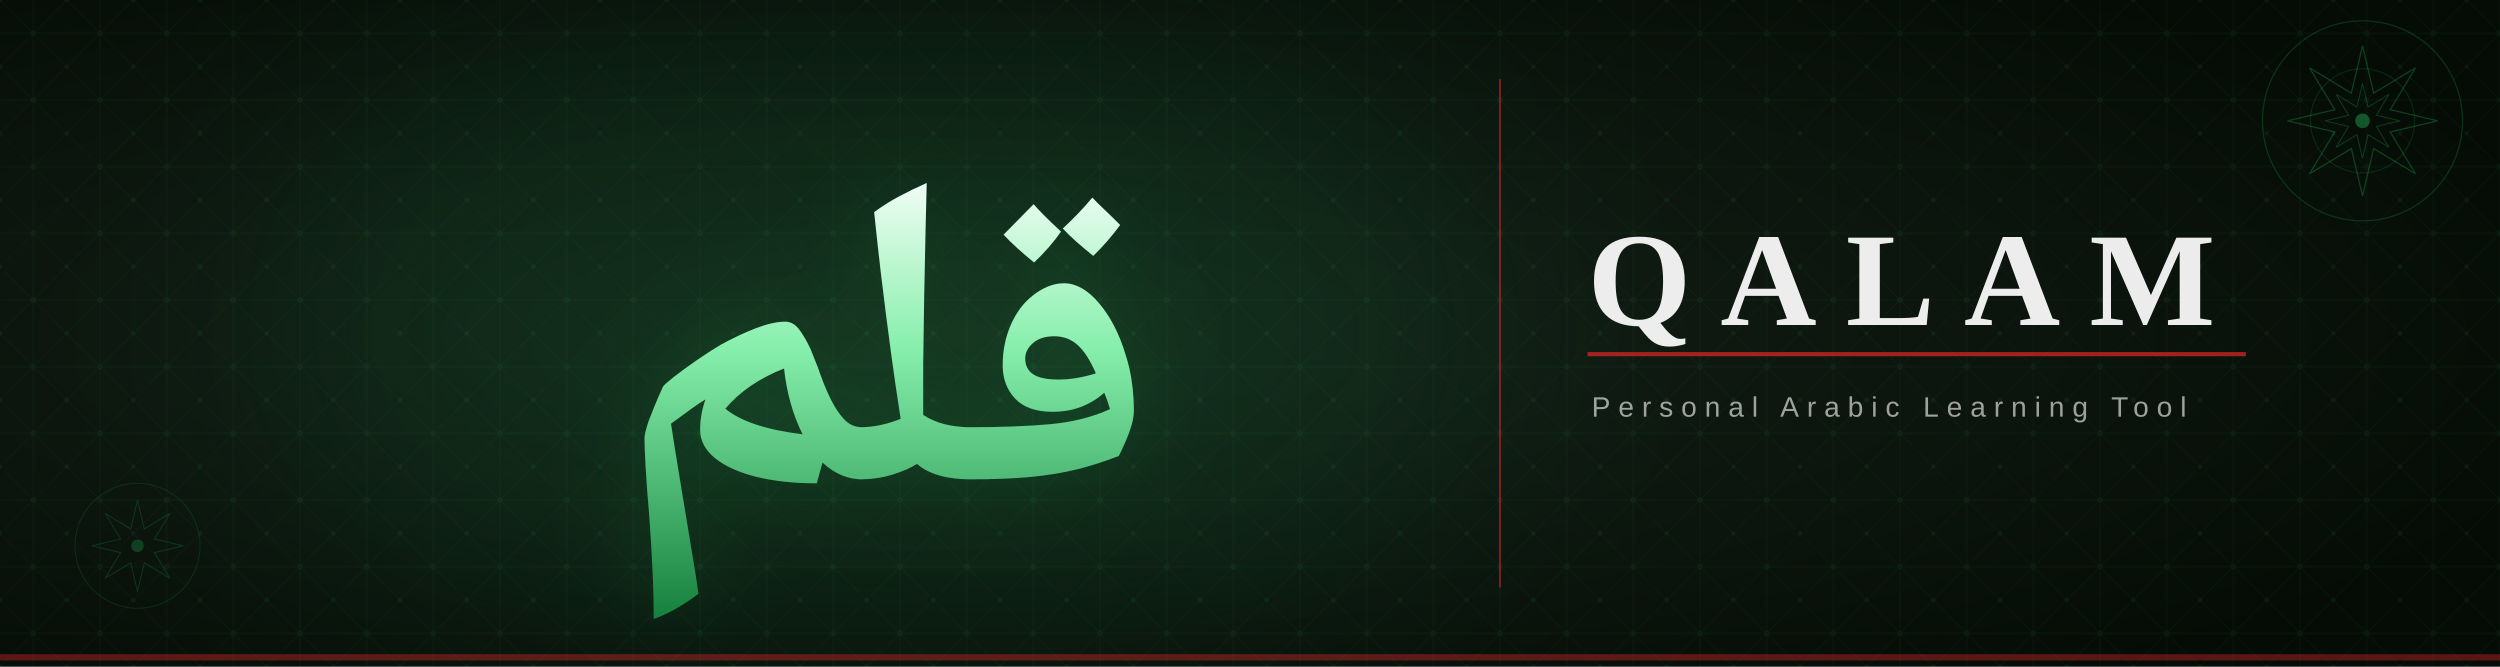
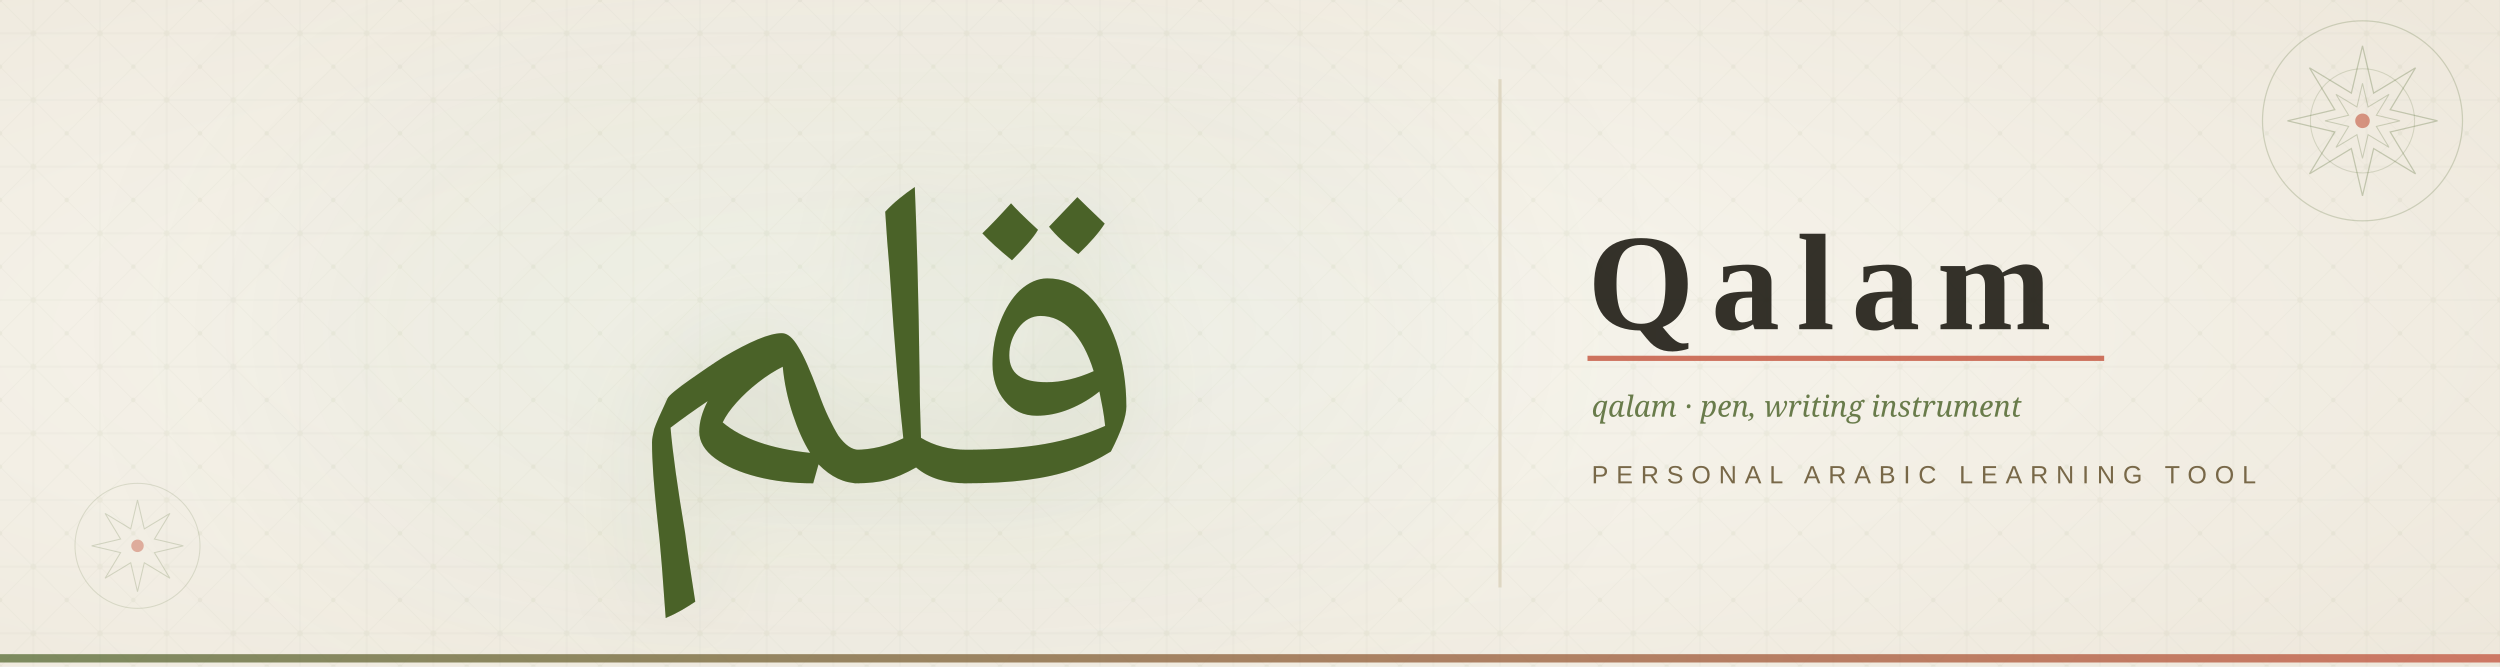
<svg xmlns="http://www.w3.org/2000/svg" viewBox="0 0 1200 320" width="1200" height="320" role="img" aria-label="Qalam — Personal Arabic Learning Tool">
  <defs>
-     <radialGradient id="bg" cx="0.38" cy="0.5" r="0.68">
-       <stop offset="0%" stop-color="#152219" />
-       <stop offset="100%" stop-color="#050c06" />
+     <radialGradient id="bg" cx="0.4" cy="0.5" r="0.75">
+       <stop offset="0%" stop-color="#F9F8F1" />
+       <stop offset="100%" stop-color="#EEE8DC" />
    </radialGradient>
-     <linearGradient id="ag" x1="0" y1="0" x2="0" y2="1">
-       <stop offset="0%" stop-color="#f0fdf4" />
-       <stop offset="38%" stop-color="#86efac" />
-       <stop offset="100%" stop-color="#15803d" />
+     <linearGradient id="bar-grad" x1="0" y1="0" x2="1" y2="0">
+       <stop offset="0%" stop-color="#4A6228" />
+       <stop offset="100%" stop-color="#C04830" />
    </linearGradient>
    <filter id="glow" x="-35%" y="-35%" width="170%" height="170%">
      <feGaussianBlur in="SourceGraphic" stdDeviation="22" result="b" />
      <feMerge>
        <feMergeNode in="b" />
        <feMergeNode in="SourceGraphic" />
      </feMerge>
    </filter>
    <filter id="bloom" x="-80%" y="-80%" width="260%" height="260%">
      <feGaussianBlur in="SourceGraphic" stdDeviation="55" />
    </filter>
    <pattern id="lat" x="0" y="0" width="32" height="32" patternUnits="userSpaceOnUse">
-       <line x1="0" y1="16" x2="32" y2="16" stroke="#4ade80" stroke-width="0.35" />
-       <line x1="16" y1="0" x2="16" y2="32" stroke="#4ade80" stroke-width="0.35" />
-       <line x1="0" y1="0" x2="32" y2="32" stroke="#4ade80" stroke-width="0.22" />
-       <line x1="32" y1="0" x2="0" y2="32" stroke="#4ade80" stroke-width="0.22" />
-       <circle cx="0" cy="0" r="1.1" fill="#4ade80" />
-       <circle cx="32" cy="0" r="1.1" fill="#4ade80" />
-       <circle cx="0" cy="32" r="1.1" fill="#4ade80" />
-       <circle cx="32" cy="32" r="1.1" fill="#4ade80" />
-       <circle cx="16" cy="16" r="1.4" fill="#4ade80" />
+       <line x1="0" y1="16" x2="32" y2="16" stroke="#4A6228" stroke-width="0.35" />
+       <line x1="16" y1="0" x2="16" y2="32" stroke="#4A6228" stroke-width="0.35" />
+       <line x1="0" y1="0" x2="32" y2="32" stroke="#4A6228" stroke-width="0.22" />
+       <line x1="32" y1="0" x2="0" y2="32" stroke="#4A6228" stroke-width="0.22" />
+       <circle cx="0" cy="0" r="1.1" fill="#4A6228" />
+       <circle cx="32" cy="0" r="1.1" fill="#4A6228" />
+       <circle cx="0" cy="32" r="1.1" fill="#4A6228" />
+       <circle cx="32" cy="32" r="1.1" fill="#4A6228" />
+       <circle cx="16" cy="16" r="1.4" fill="#4A6228" />
    </pattern>
  </defs>
  <rect width="1200" height="320" fill="url(#bg)" />
-   <rect width="1200" height="320" fill="url(#lat)" opacity="0.07" />
-   <ellipse cx="420" cy="158" rx="295" ry="168" fill="#16a34a" opacity="0.11" filter="url(#bloom)" />
-   <circle cx="1134" cy="58" r="48" fill="none" stroke="#22c55e" stroke-width="0.6" opacity="0.20" />
-   <path transform="translate(1134,58)" d="M0,-36 L5.35,-13.3 L25.46,-25.46 L13.3,-5.35 L36,0            L13.3,5.35 L25.46,25.46 L5.35,13.3 L0,36            L-5.35,13.3 L-25.46,25.46 L-13.3,5.35 L-36,0            L-13.3,-5.35 L-25.46,-25.46 L-5.35,-13.3 Z" fill="none" stroke="#22c55e" stroke-width="0.6" opacity="0.28" />
-   <circle cx="1134" cy="58" r="25" fill="none" stroke="#22c55e" stroke-width="0.5" opacity="0.16" />
-   <path transform="translate(1134,58)" d="M0,-18 L2.68,-6.65 L12.73,-12.73 L6.65,-2.68 L18,0            L6.65,2.68 L12.73,12.73 L2.68,6.65 L0,18            L-2.68,6.65 L-12.73,12.73 L-6.65,2.68 L-18,0            L-6.65,-2.68 L-12.73,-12.73 L-2.68,-6.65 Z" fill="none" stroke="#22c55e" stroke-width="0.5" opacity="0.24" />
-   <circle cx="1134" cy="58" r="3.5" fill="#22c55e" opacity="0.40" />
-   <circle cx="66" cy="262" r="30" fill="none" stroke="#22c55e" stroke-width="0.5" opacity="0.14" />
-   <path transform="translate(66,262)" d="M0,-22 L3.26,-8.12 L15.56,-15.56 L8.12,-3.26 L22,0            L8.12,3.26 L15.56,15.56 L3.26,8.12 L0,22            L-3.26,8.12 L-15.56,15.56 L-8.12,3.26 L-22,0            L-8.12,-3.26 L-15.56,-15.56 L-3.26,-8.12 Z" fill="none" stroke="#22c55e" stroke-width="0.5" opacity="0.18" />
-   <circle cx="66" cy="262" r="3" fill="#22c55e" opacity="0.25" />
-   <text x="425" y="232" font-family="'Noto Naskh Arabic','Amiri','Scheherazade New','Traditional Arabic',serif" font-size="212" font-weight="700" text-anchor="middle" fill="#22c55e" opacity="0.20" filter="url(#glow)" xml:lang="ar">قلم</text>
-   <text x="425" y="232" font-family="'Noto Naskh Arabic','Amiri','Scheherazade New','Traditional Arabic',serif" font-size="212" font-weight="700" text-anchor="middle" fill="url(#ag)" xml:lang="ar">قلم</text>
-   <line x1="720" y1="38" x2="720" y2="282" stroke="#dc2626" stroke-width="1" opacity="0.50" />
-   <text x="762" y="156" font-family="Georgia,'Times New Roman',serif" font-size="64" font-weight="700" letter-spacing="14" fill="white" opacity="0.92">QALAM</text>
-   <line x1="762" y1="170" x2="1078" y2="170" stroke="#dc2626" stroke-width="2" opacity="0.72" />
-   <text x="764" y="200" font-family="'Helvetica Neue',Arial,sans-serif" font-size="13.5" font-weight="300" letter-spacing="3.8" fill="white" opacity="0.60">Personal Arabic Learning Tool</text>
-   <rect x="0" y="314" width="1200" height="3" fill="#dc2626" opacity="0.40" />
+   <rect width="1200" height="320" fill="url(#lat)" opacity="0.055" />
+   <ellipse cx="420" cy="158" rx="295" ry="168" fill="#4A6228" opacity="0.05" filter="url(#bloom)" />
+   <circle cx="1134" cy="58" r="48" fill="none" stroke="#4A6228" stroke-width="0.6" opacity="0.22" />
+   <path transform="translate(1134,58)" d="M0,-36 L5.35,-13.3 L25.46,-25.46 L13.3,-5.35 L36,0            L13.3,5.35 L25.46,25.46 L5.35,13.3 L0,36            L-5.35,13.3 L-25.46,25.46 L-13.3,5.35 L-36,0            L-13.3,-5.35 L-25.46,-25.46 L-5.35,-13.3 Z" fill="none" stroke="#4A6228" stroke-width="0.6" opacity="0.28" />
+   <circle cx="1134" cy="58" r="25" fill="none" stroke="#4A6228" stroke-width="0.5" opacity="0.18" />
+   <path transform="translate(1134,58)" d="M0,-18 L2.68,-6.65 L12.73,-12.73 L6.65,-2.68 L18,0            L6.65,2.68 L12.73,12.73 L2.68,6.65 L0,18            L-2.68,6.65 L-12.73,12.73 L-6.65,2.68 L-18,0            L-6.65,-2.68 L-12.73,-12.73 L-2.68,-6.65 Z" fill="none" stroke="#4A6228" stroke-width="0.5" opacity="0.24" />
+   <circle cx="1134" cy="58" r="3.5" fill="#C04830" opacity="0.55" />
+   <circle cx="66" cy="262" r="30" fill="none" stroke="#4A6228" stroke-width="0.5" opacity="0.16" />
+   <path transform="translate(66,262)" d="M0,-22 L3.26,-8.12 L15.56,-15.56 L8.12,-3.26 L22,0            L8.12,3.26 L15.56,15.56 L3.26,8.12 L0,22            L-3.26,8.12 L-15.56,15.56 L-8.12,3.26 L-22,0            L-8.12,-3.26 L-15.56,-15.56 L-3.26,-8.12 Z" fill="none" stroke="#4A6228" stroke-width="0.5" opacity="0.20" />
+   <circle cx="66" cy="262" r="3" fill="#C04830" opacity="0.40" />
+   <text x="425" y="232" font-family="'Amiri','Noto Naskh Arabic','Scheherazade New','Traditional Arabic',serif" font-size="212" font-weight="400" text-anchor="middle" fill="#4A6228" opacity="0.14" filter="url(#glow)" xml:lang="ar">قلم</text>
+   <text x="425" y="232" font-family="'Amiri','Noto Naskh Arabic','Scheherazade New','Traditional Arabic',serif" font-size="212" font-weight="400" text-anchor="middle" fill="#4A6228" xml:lang="ar">قلم</text>
+   <line x1="720" y1="38" x2="720" y2="282" stroke="#DDD5C0" stroke-width="1.5" opacity="0.90" />
+   <text x="762" y="158" font-family="'Lora','Georgia','Times New Roman',serif" font-size="66" font-weight="600" letter-spacing="8" fill="#1A1810" opacity="0.88">Qalam</text>
+   <line x1="762" y1="172" x2="1010" y2="172" stroke="#C04830" stroke-width="2.5" opacity="0.75" />
+   <text x="764" y="200" font-family="'Lora','Georgia',serif" font-size="14" font-style="italic" fill="#4A6228" opacity="0.82">qalam · pen, writing instrument</text>
+   <text x="764" y="232" font-family="'DM Sans','Helvetica Neue',Arial,sans-serif" font-size="12" font-weight="400" letter-spacing="3.8" fill="#786848">PERSONAL ARABIC LEARNING TOOL</text>
+   <rect x="0" y="314" width="1200" height="4" fill="url(#bar-grad)" opacity="0.70" />
</svg>
